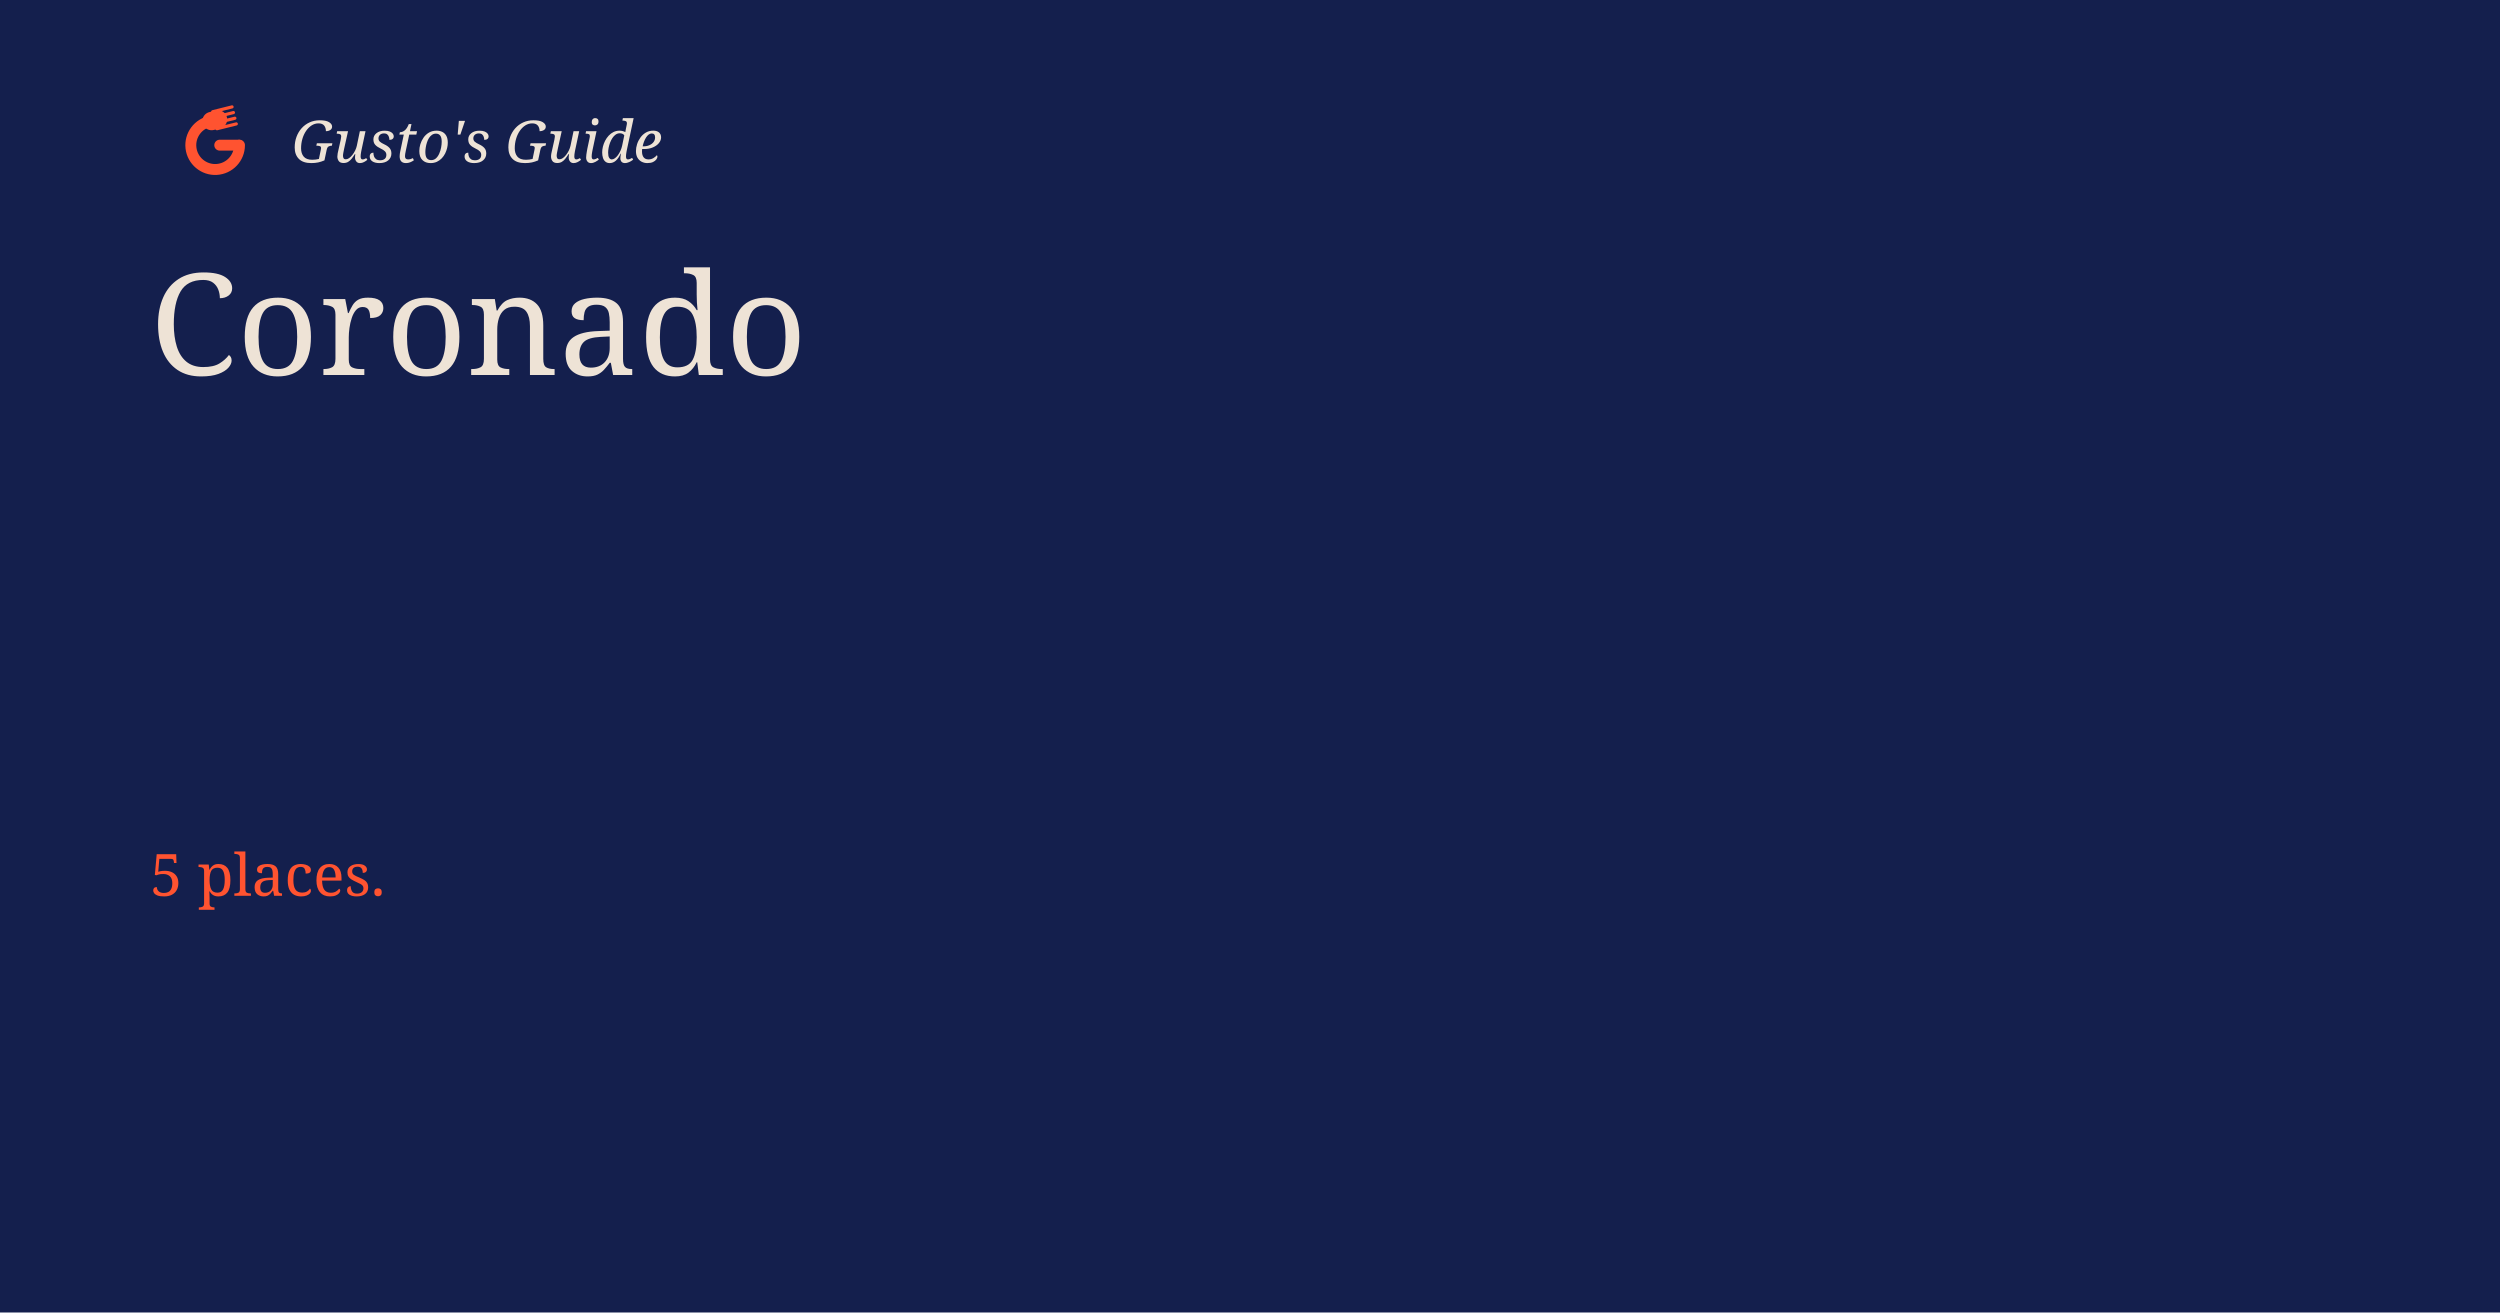
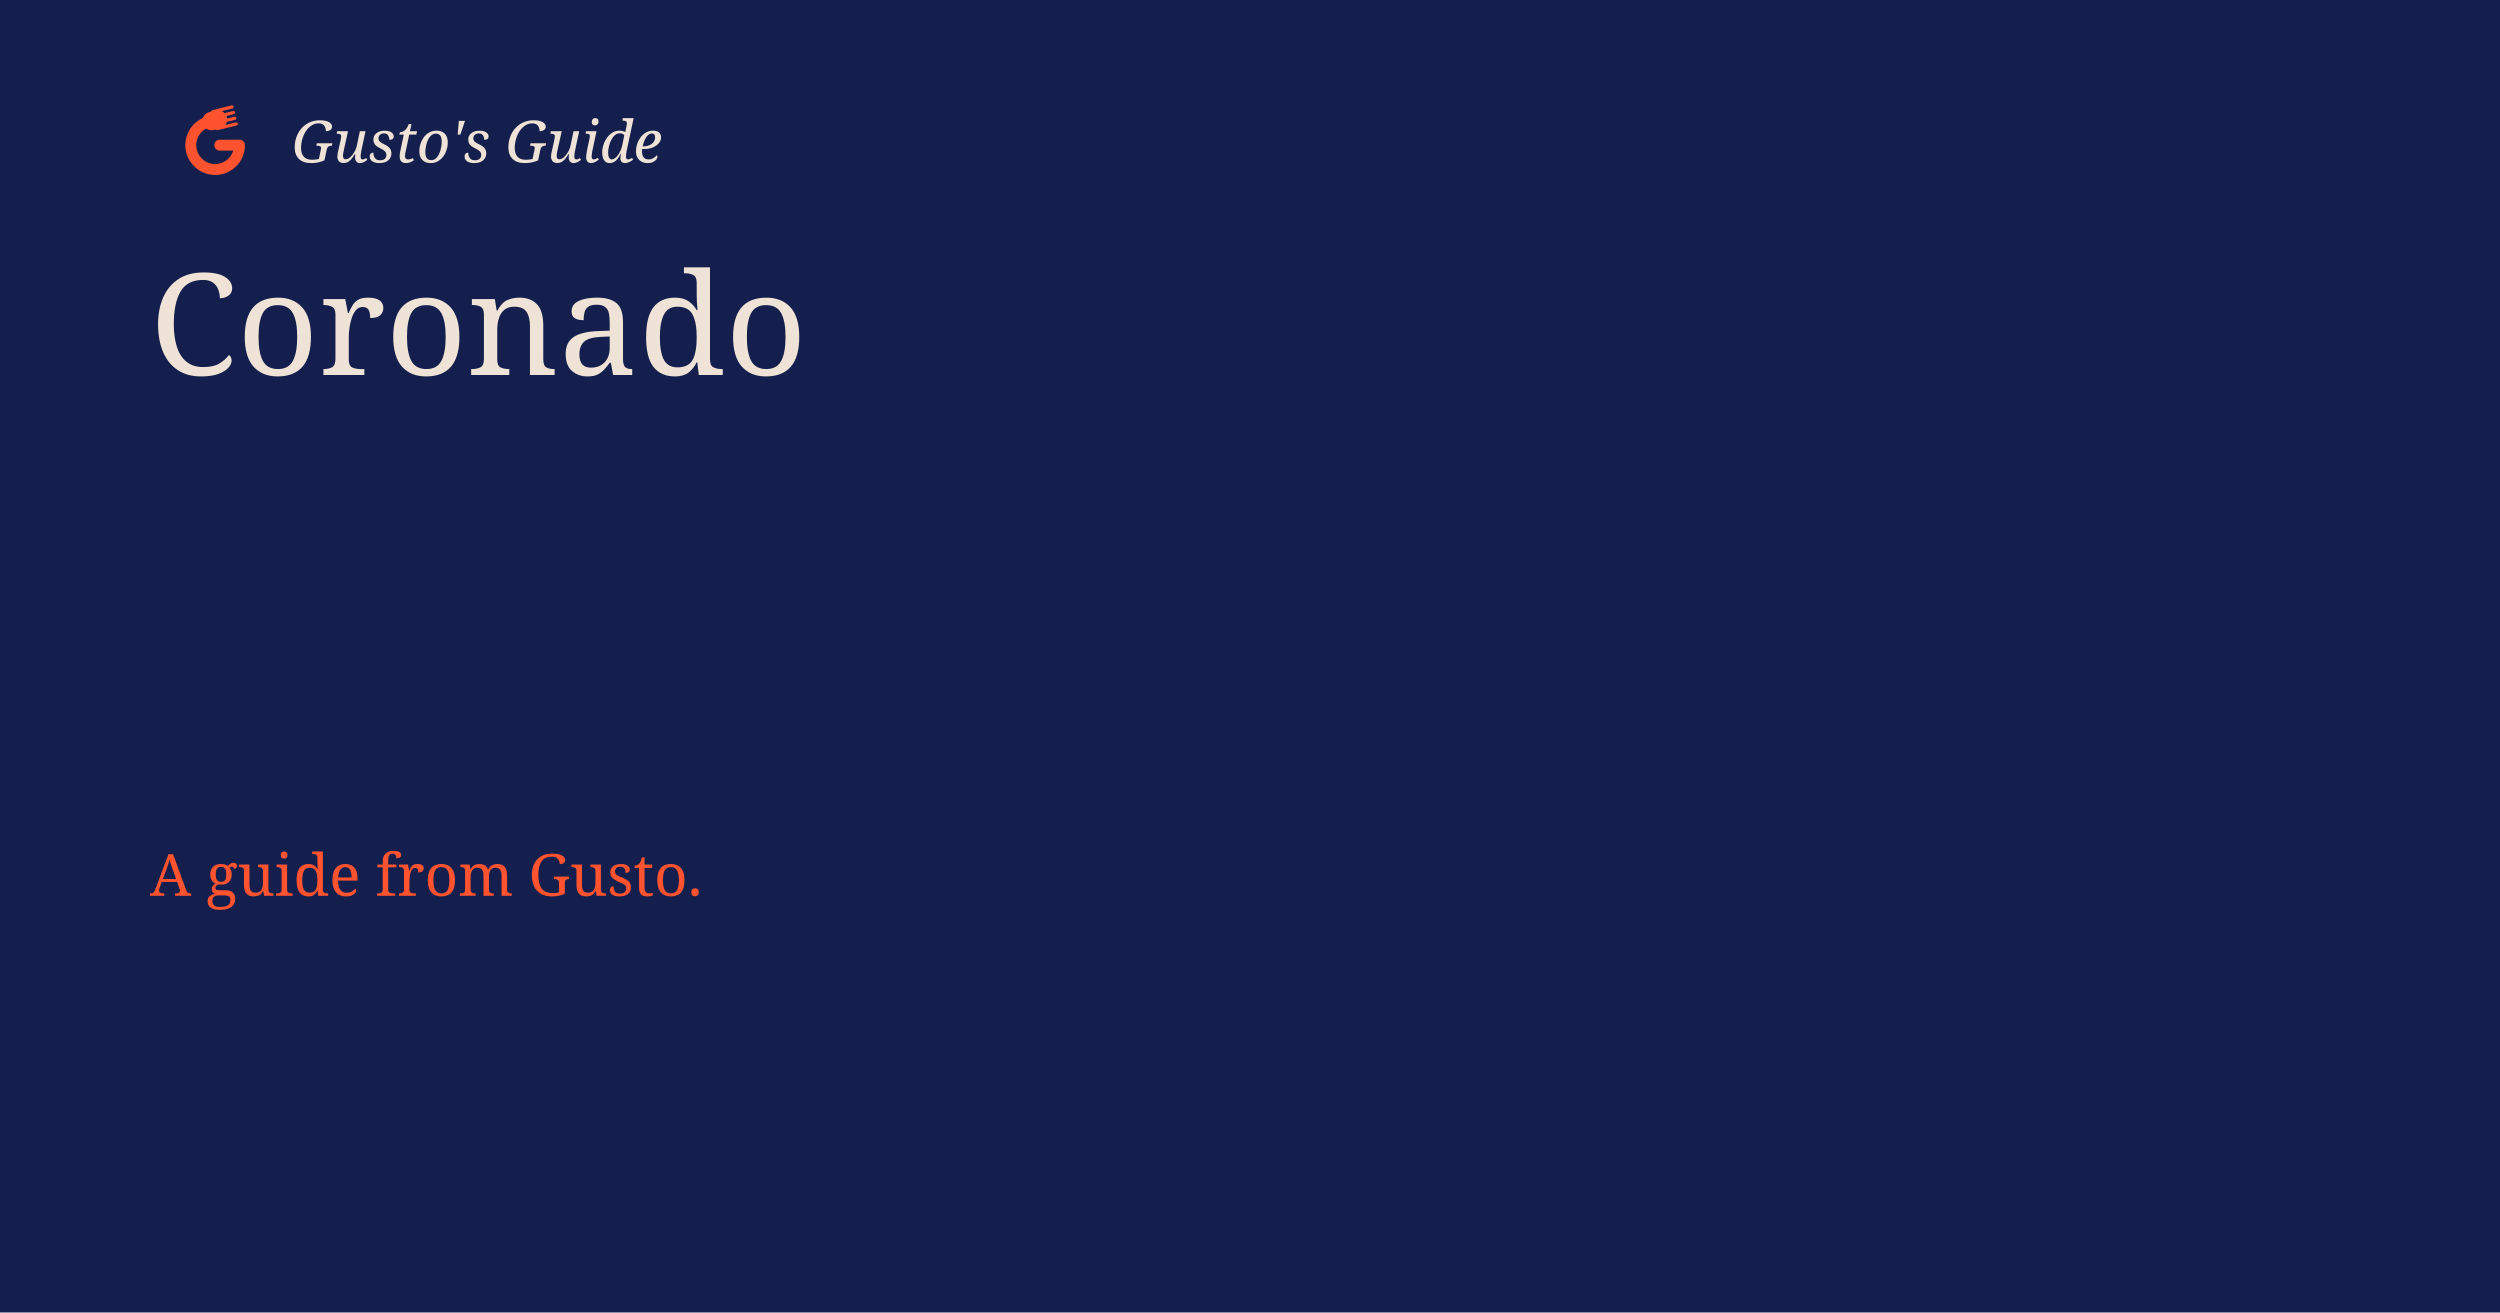
<svg xmlns="http://www.w3.org/2000/svg" width="1200" height="630" viewBox="0 0 1200 630">
  <rect width="1200" height="630" fill="#141F4D" />
  <g transform="translate(72 36) scale(0.92)">
    <g transform="translate(10.59 -0.99)">
      <path d="M 36.1 37.6 A 12.7 12.7 0 1 1 21.19 25.09" fill="none" stroke="#FF5330" stroke-width="5.7" stroke-linecap="round" />
      <path d="M 35.64 37.6 L 25.8 37.6" fill="none" stroke="#FF5330" stroke-width="5.7" stroke-linecap="round" />
      <path d="M 21.19 25.09 L 22.46 24.78" fill="none" stroke="#FF5330" stroke-width="5.7" stroke-linecap="round" />
      <path d="M 21.53 25.01 L 24.88 24.17" fill="none" stroke="#FF5330" stroke-width="9.6" stroke-linecap="round" />
      <path d="M 22.13 20.15 L 32.22 17.63 M 22.86 23.11 L 32.95 20.59 M 23.6 26.06 L 33.69 23.55 M 24.34 29.02 L 34.43 26.51" fill="none" stroke="#FF5330" stroke-width="1.65" stroke-linecap="round" />
    </g>
  </g>
  <text x="140" y="78" fill="#EEE3D6" font-family="Georgia, serif" font-size="28" font-style="italic">Gusto's Guide</text>
  <text x="72" y="180" fill="#EEE3D6" font-family="Georgia, serif" font-size="68">Coronado</text>
-   <text x="72" y="430" fill="#FF5330" font-family="Georgia, serif" font-size="28">5 places.</text>
+   <text x="72" y="430" fill="#FF5330" font-family="Georgia, serif" font-size="28">A guide from Gusto.</text>
</svg>
